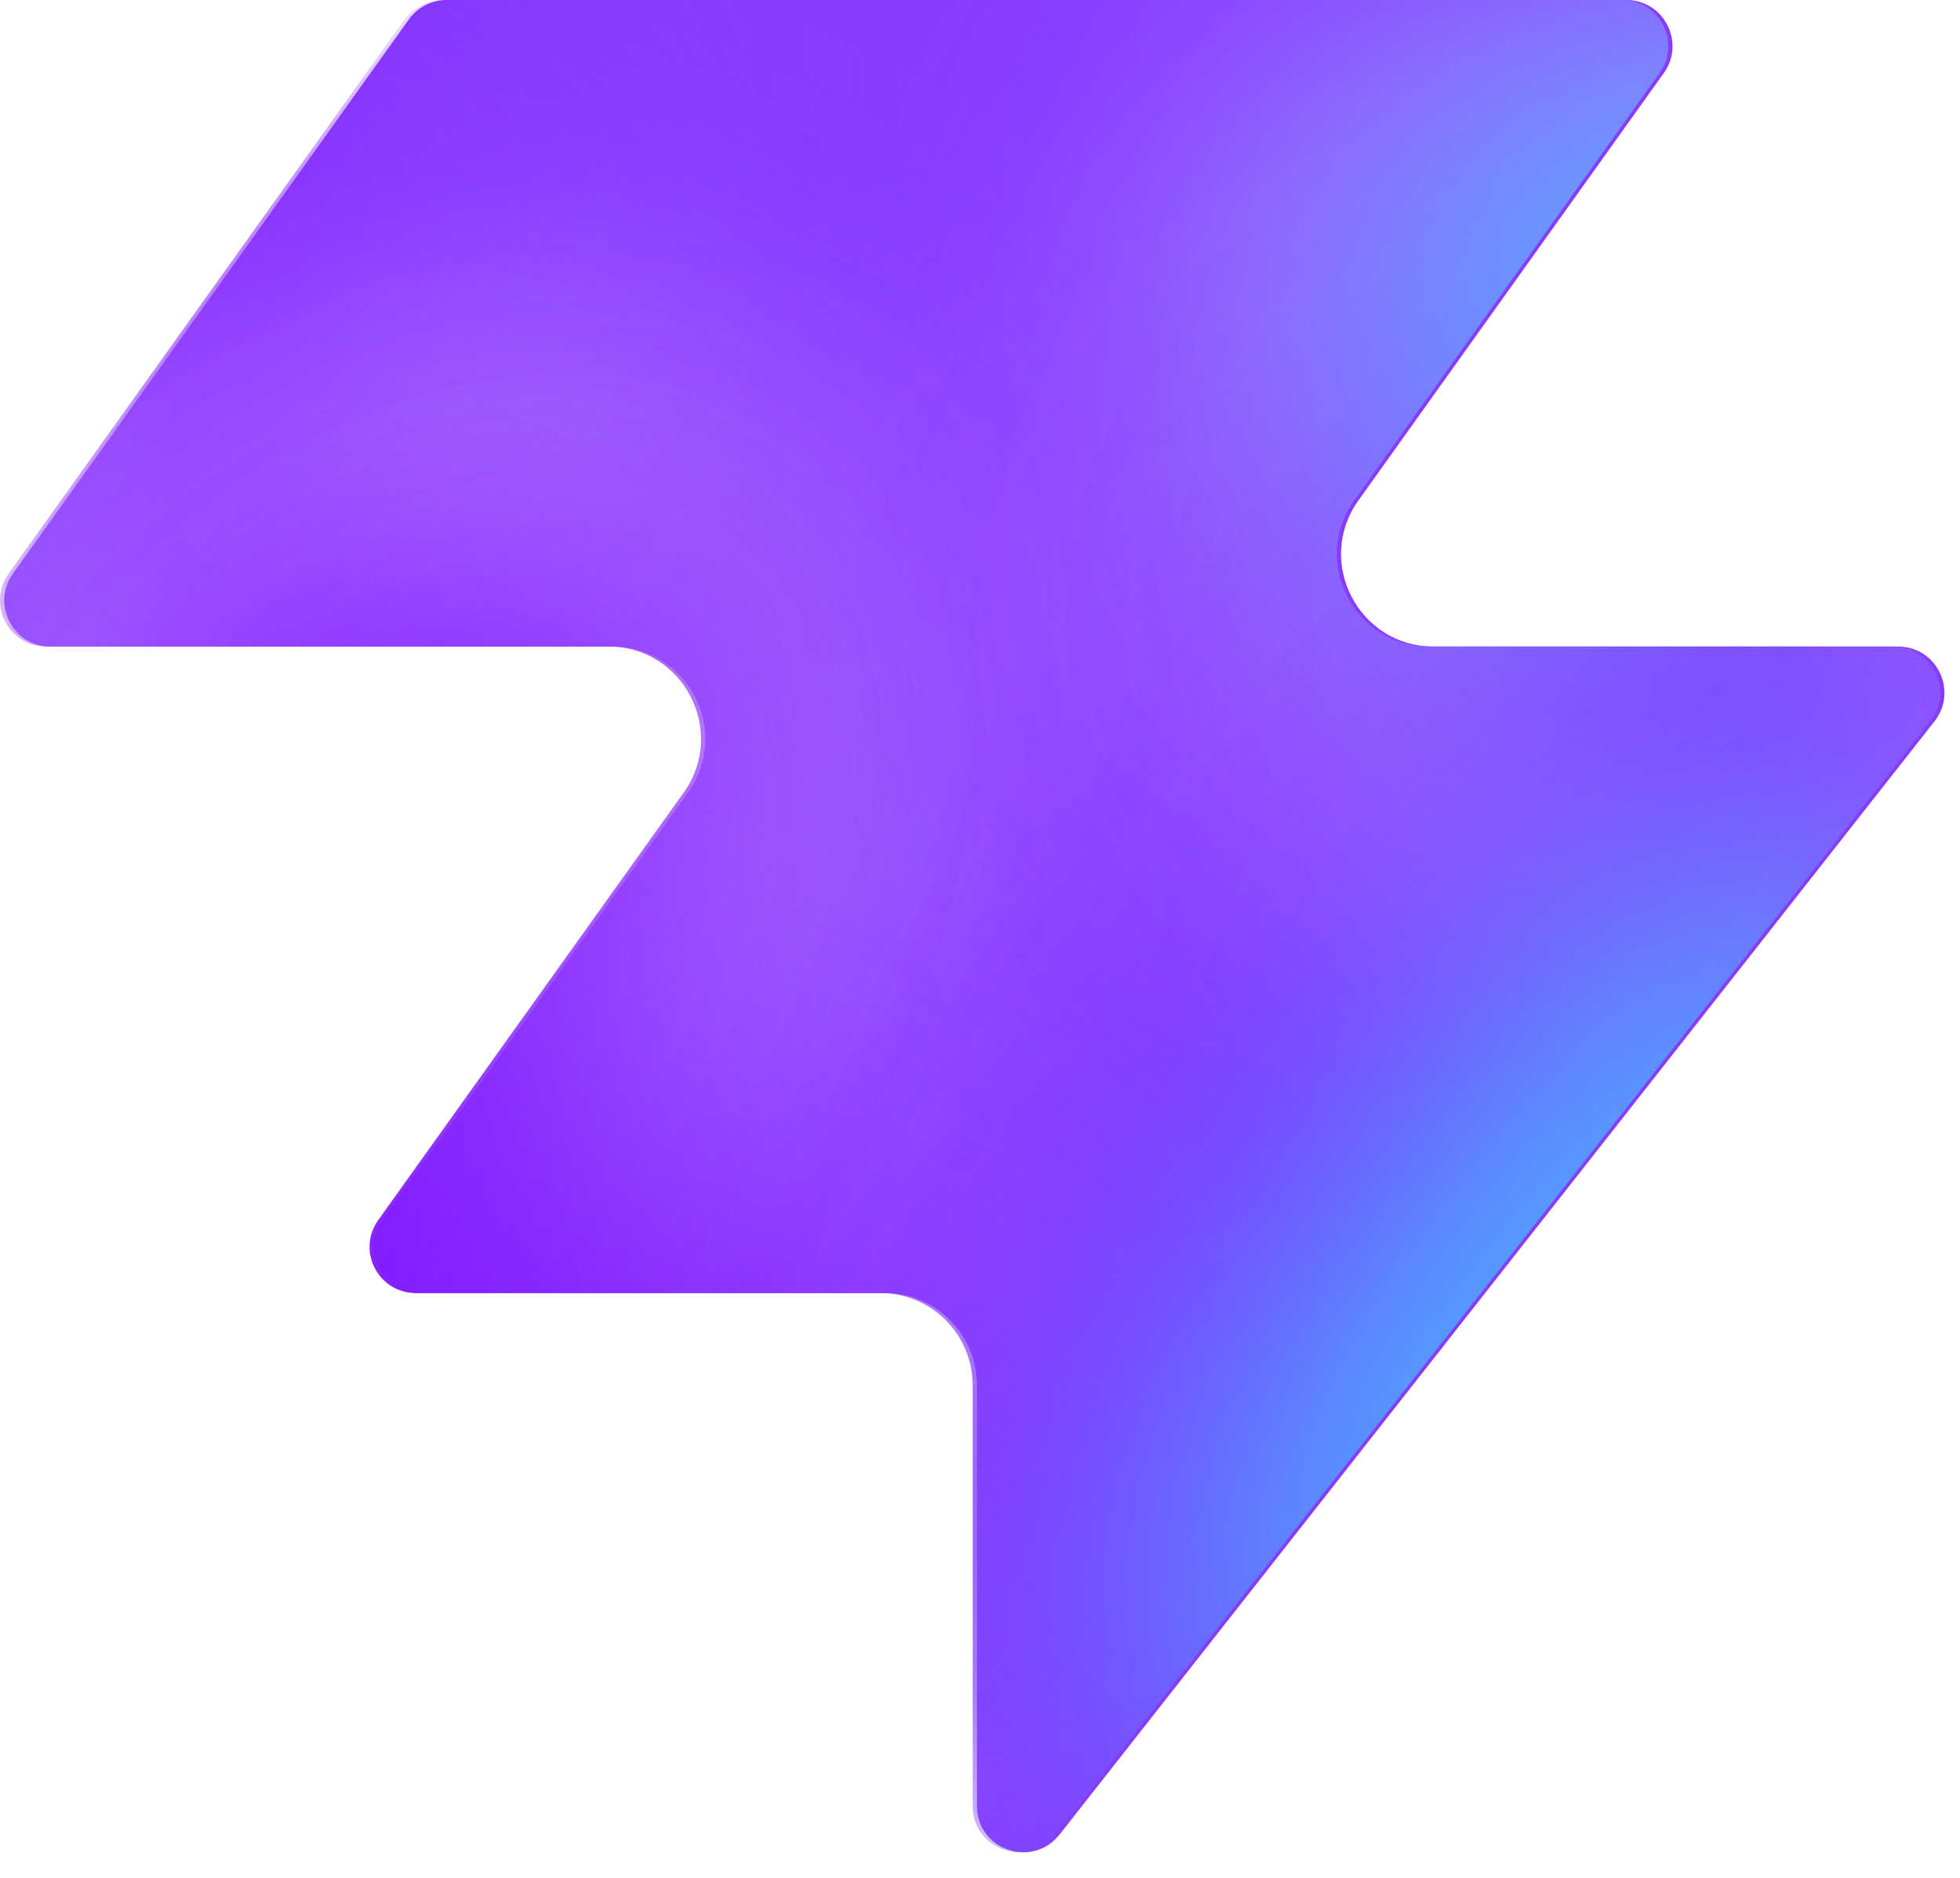
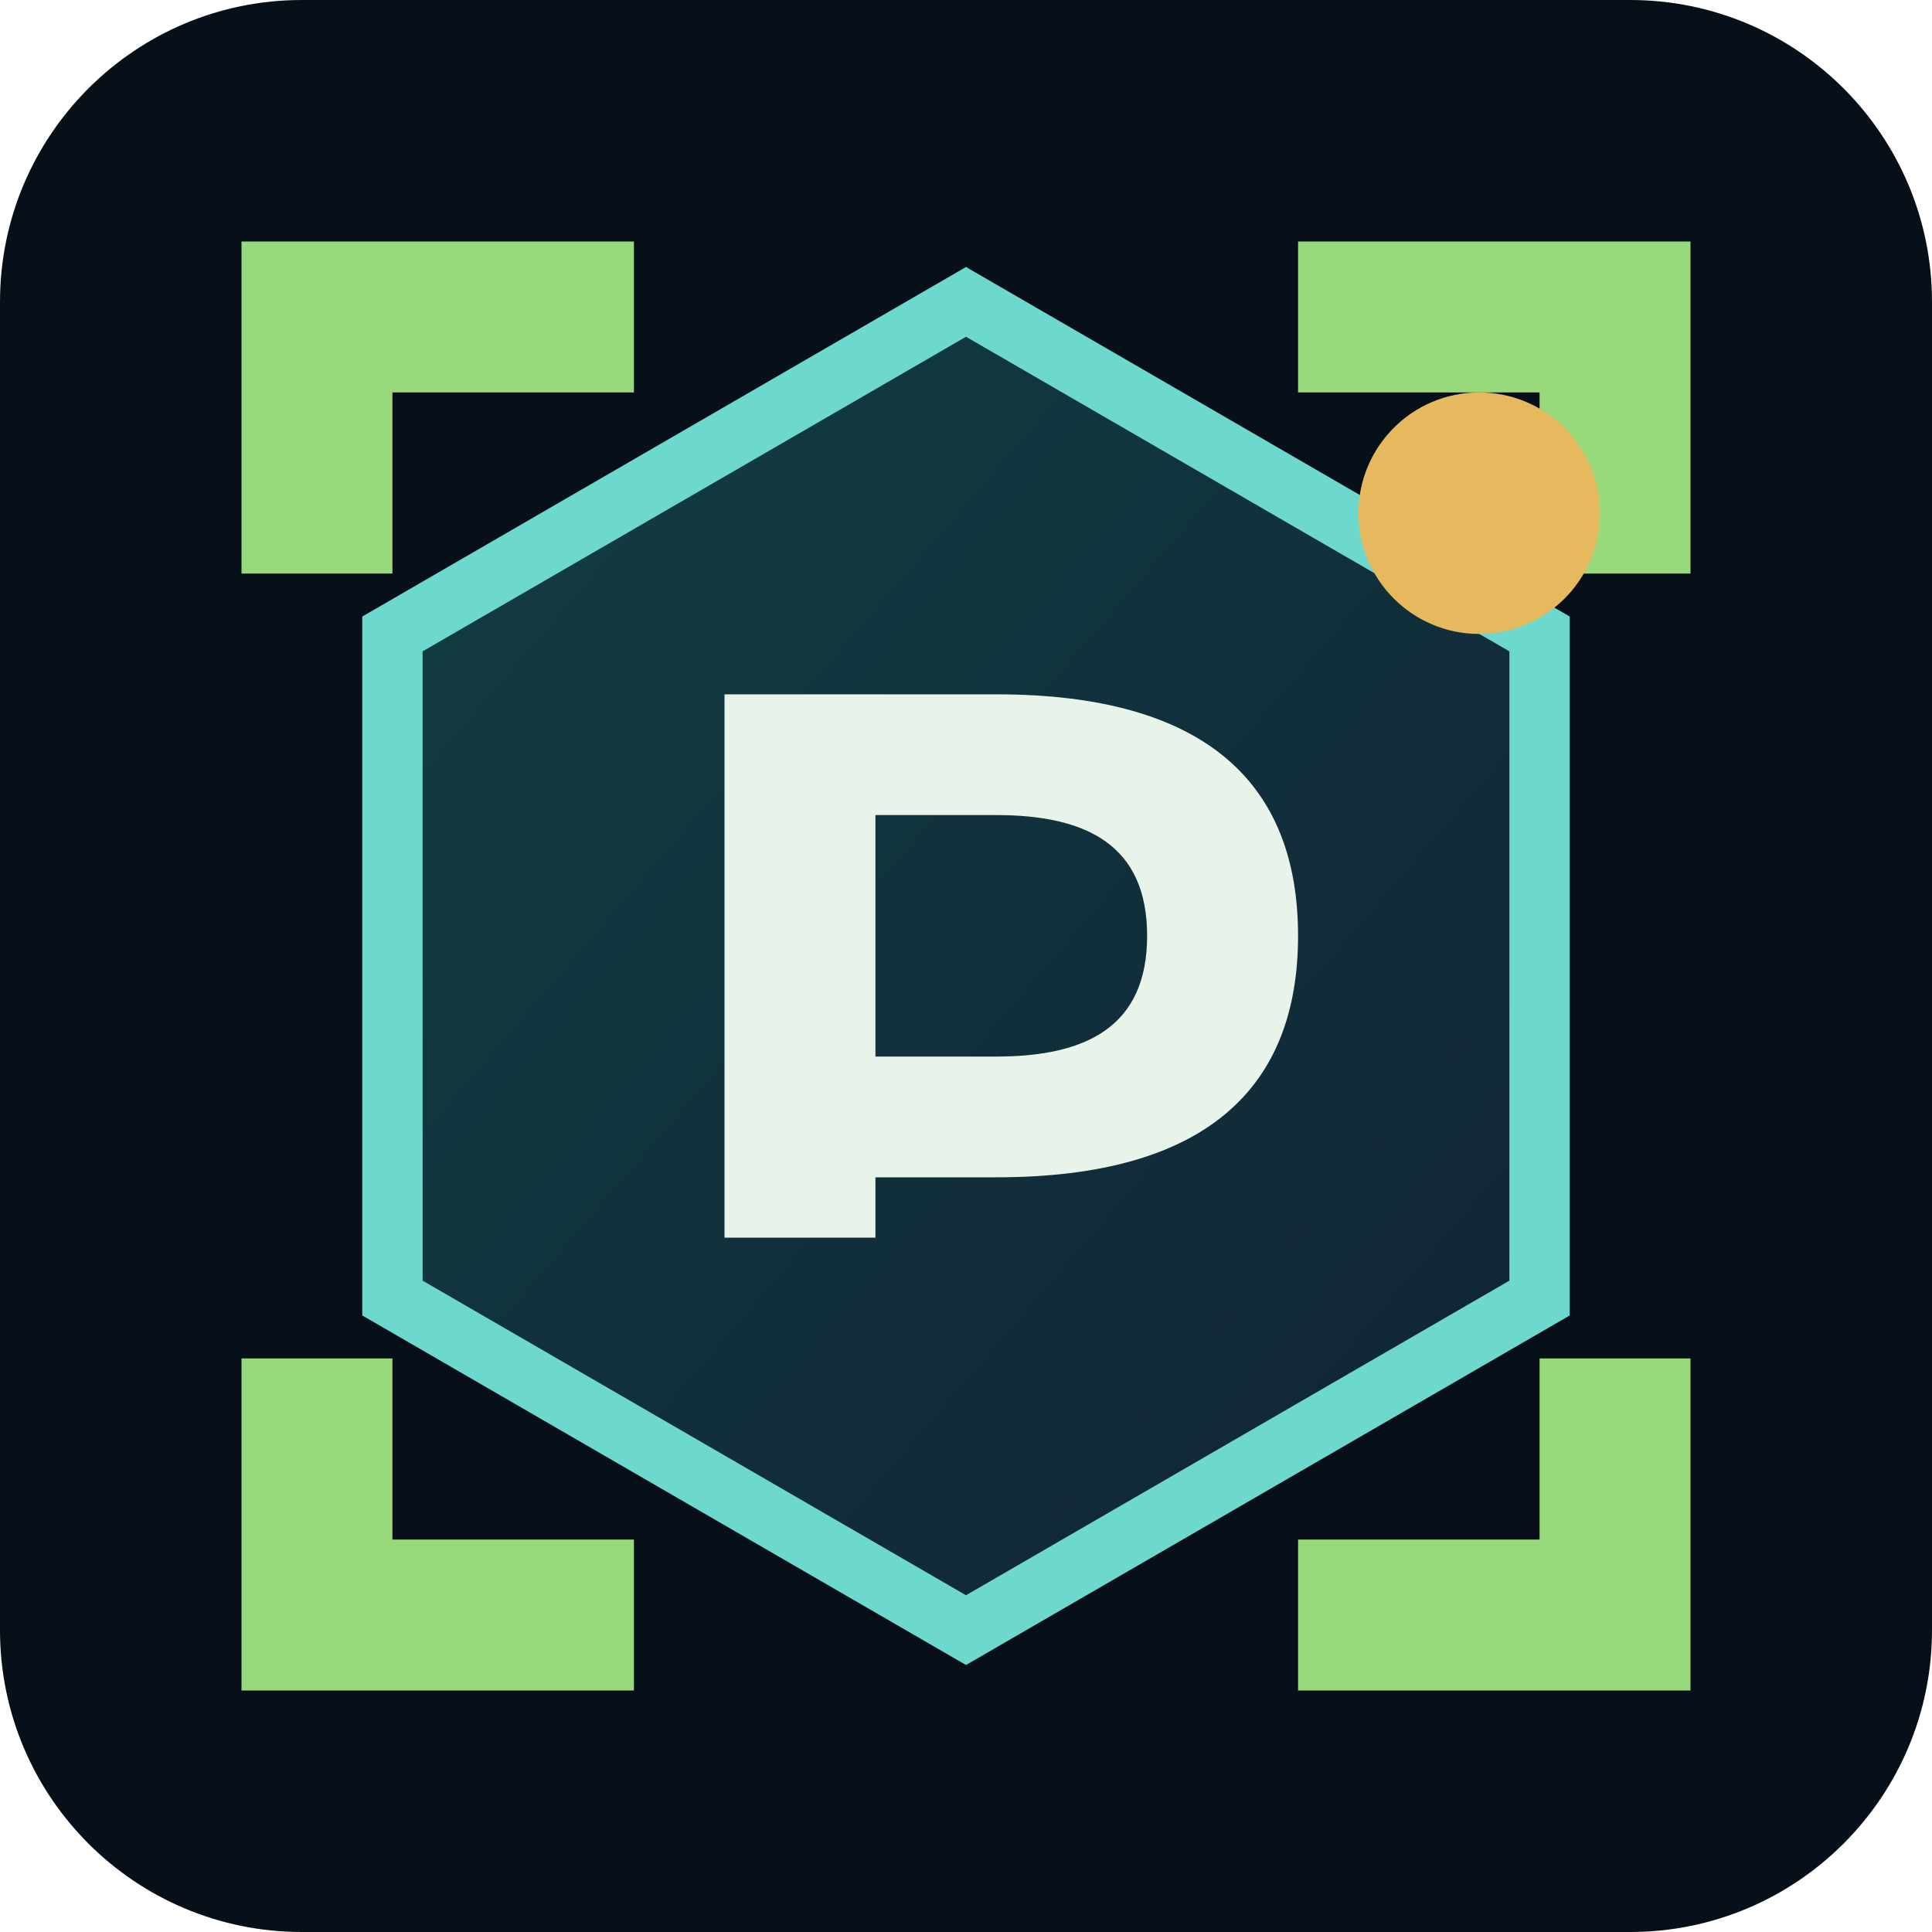
- <svg xmlns="http://www.w3.org/2000/svg" width="48" height="46" fill="none" viewBox="0 0 48 46">
-   <path fill="#863bff" d="M25.946 44.938c-.664.845-2.021.375-2.021-.698V33.937a2.26 2.26 0 0 0-2.262-2.262H10.287c-.92 0-1.456-1.04-.92-1.788l7.48-10.471c1.07-1.497 0-3.578-1.842-3.578H1.237c-.92 0-1.456-1.04-.92-1.788L10.013.474c.214-.297.556-.474.92-.474h28.894c.92 0 1.456 1.04.92 1.788l-7.48 10.471c-1.07 1.498 0 3.579 1.842 3.579h11.377c.943 0 1.473 1.088.89 1.83L25.947 44.94z" style="fill:#863bff;fill:color(display-p3 .525 .23 1);fill-opacity:1" />
-   <mask id="a" width="48" height="46" x="0" y="0" maskUnits="userSpaceOnUse" style="mask-type:alpha">
-     <path fill="#000" d="M25.842 44.938c-.664.844-2.021.375-2.021-.698V33.937a2.26 2.26 0 0 0-2.262-2.262H10.183c-.92 0-1.456-1.04-.92-1.788l7.48-10.471c1.07-1.498 0-3.579-1.842-3.579H1.133c-.92 0-1.456-1.04-.92-1.787L9.91.473c.214-.297.556-.474.92-.474h28.894c.92 0 1.456 1.04.92 1.788l-7.48 10.471c-1.07 1.498 0 3.578 1.842 3.578h11.377c.943 0 1.473 1.088.89 1.832L25.843 44.94z" style="fill:#000;fill-opacity:1" />
-   </mask>
-   <g mask="url(#a)">
-     <g filter="url(#b)">
-       <ellipse cx="5.508" cy="14.704" fill="#ede6ff" rx="5.508" ry="14.704" style="fill:#ede6ff;fill:color(display-p3 .927 .903 1);fill-opacity:1" transform="matrix(.00324 1 1 -.00324 -4.47 31.516)" />
-     </g>
-     <g filter="url(#c)">
-       <ellipse cx="10.399" cy="29.851" fill="#ede6ff" rx="10.399" ry="29.851" style="fill:#ede6ff;fill:color(display-p3 .927 .903 1);fill-opacity:1" transform="matrix(.00324 1 1 -.00324 -39.328 7.883)" />
-     </g>
-     <g filter="url(#d)">
-       <ellipse cx="5.508" cy="30.487" fill="#7e14ff" rx="5.508" ry="30.487" style="fill:#7e14ff;fill:color(display-p3 .492 .077 1);fill-opacity:1" transform="rotate(89.814 -25.913 -14.639)scale(1 -1)" />
-     </g>
-     <g filter="url(#e)">
-       <ellipse cx="5.508" cy="30.599" fill="#7e14ff" rx="5.508" ry="30.599" style="fill:#7e14ff;fill:color(display-p3 .492 .077 1);fill-opacity:1" transform="rotate(89.814 -32.644 -3.334)scale(1 -1)" />
-     </g>
-     <g filter="url(#f)">
-       <ellipse cx="5.508" cy="30.599" fill="#7e14ff" rx="5.508" ry="30.599" style="fill:#7e14ff;fill:color(display-p3 .492 .077 1);fill-opacity:1" transform="matrix(.00324 1 1 -.00324 -34.34 30.47)" />
-     </g>
-     <g filter="url(#g)">
-       <ellipse cx="14.072" cy="22.078" fill="#ede6ff" rx="14.072" ry="22.078" style="fill:#ede6ff;fill:color(display-p3 .927 .903 1);fill-opacity:1" transform="rotate(93.35 24.506 48.493)scale(-1 1)" />
-     </g>
-     <g filter="url(#h)">
-       <ellipse cx="3.47" cy="21.501" fill="#7e14ff" rx="3.47" ry="21.501" style="fill:#7e14ff;fill:color(display-p3 .492 .077 1);fill-opacity:1" transform="rotate(89.009 28.708 47.59)scale(-1 1)" />
-     </g>
-     <g filter="url(#i)">
-       <ellipse cx="3.47" cy="21.501" fill="#7e14ff" rx="3.47" ry="21.501" style="fill:#7e14ff;fill:color(display-p3 .492 .077 1);fill-opacity:1" transform="rotate(89.009 28.708 47.59)scale(-1 1)" />
-     </g>
-     <g filter="url(#j)">
-       <ellipse cx=".387" cy="8.972" fill="#7e14ff" rx="4.407" ry="29.108" style="fill:#7e14ff;fill:color(display-p3 .492 .077 1);fill-opacity:1" transform="rotate(39.51 .387 8.972)" />
-     </g>
-     <g filter="url(#k)">
-       <ellipse cx="47.523" cy="-6.092" fill="#7e14ff" rx="4.407" ry="29.108" style="fill:#7e14ff;fill:color(display-p3 .492 .077 1);fill-opacity:1" transform="rotate(37.892 47.523 -6.092)" />
-     </g>
-     <g filter="url(#l)">
-       <ellipse cx="41.412" cy="6.333" fill="#47bfff" rx="5.971" ry="9.665" style="fill:#47bfff;fill:color(display-p3 .28 .748 1);fill-opacity:1" transform="rotate(37.892 41.412 6.333)" />
-     </g>
-     <g filter="url(#m)">
-       <ellipse cx="-1.879" cy="38.332" fill="#7e14ff" rx="4.407" ry="29.108" style="fill:#7e14ff;fill:color(display-p3 .492 .077 1);fill-opacity:1" transform="rotate(37.892 -1.88 38.332)" />
-     </g>
-     <g filter="url(#n)">
-       <ellipse cx="-1.879" cy="38.332" fill="#7e14ff" rx="4.407" ry="29.108" style="fill:#7e14ff;fill:color(display-p3 .492 .077 1);fill-opacity:1" transform="rotate(37.892 -1.88 38.332)" />
-     </g>
-     <g filter="url(#o)">
-       <ellipse cx="35.651" cy="29.907" fill="#7e14ff" rx="4.407" ry="29.108" style="fill:#7e14ff;fill:color(display-p3 .492 .077 1);fill-opacity:1" transform="rotate(37.892 35.651 29.907)" />
-     </g>
-     <g filter="url(#p)">
-       <ellipse cx="38.418" cy="32.4" fill="#47bfff" rx="5.971" ry="15.297" style="fill:#47bfff;fill:color(display-p3 .28 .748 1);fill-opacity:1" transform="rotate(37.892 38.418 32.4)" />
-     </g>
-   </g>
+ <svg xmlns="http://www.w3.org/2000/svg" viewBox="0 0 64 64">
  <defs>
-     <filter id="b" width="60.045" height="41.654" x="-19.77" y="16.149" color-interpolation-filters="sRGB" filterUnits="userSpaceOnUse">
-       <feFlood flood-opacity="0" result="BackgroundImageFix" />
-       <feBlend in="SourceGraphic" in2="BackgroundImageFix" result="shape" />
-       <feGaussianBlur result="effect1_foregroundBlur_2002_17158" stdDeviation="7.659" />
-     </filter>
-     <filter id="c" width="90.34" height="51.437" x="-54.613" y="-7.533" color-interpolation-filters="sRGB" filterUnits="userSpaceOnUse">
-       <feFlood flood-opacity="0" result="BackgroundImageFix" />
-       <feBlend in="SourceGraphic" in2="BackgroundImageFix" result="shape" />
-       <feGaussianBlur result="effect1_foregroundBlur_2002_17158" stdDeviation="7.659" />
-     </filter>
-     <filter id="d" width="79.355" height="29.4" x="-49.64" y="2.03" color-interpolation-filters="sRGB" filterUnits="userSpaceOnUse">
-       <feFlood flood-opacity="0" result="BackgroundImageFix" />
-       <feBlend in="SourceGraphic" in2="BackgroundImageFix" result="shape" />
-       <feGaussianBlur result="effect1_foregroundBlur_2002_17158" stdDeviation="4.596" />
-     </filter>
-     <filter id="e" width="79.579" height="29.4" x="-45.045" y="20.029" color-interpolation-filters="sRGB" filterUnits="userSpaceOnUse">
-       <feFlood flood-opacity="0" result="BackgroundImageFix" />
-       <feBlend in="SourceGraphic" in2="BackgroundImageFix" result="shape" />
-       <feGaussianBlur result="effect1_foregroundBlur_2002_17158" stdDeviation="4.596" />
-     </filter>
-     <filter id="f" width="79.579" height="29.4" x="-43.513" y="21.178" color-interpolation-filters="sRGB" filterUnits="userSpaceOnUse">
-       <feFlood flood-opacity="0" result="BackgroundImageFix" />
-       <feBlend in="SourceGraphic" in2="BackgroundImageFix" result="shape" />
-       <feGaussianBlur result="effect1_foregroundBlur_2002_17158" stdDeviation="4.596" />
-     </filter>
-     <filter id="g" width="74.749" height="58.852" x="15.756" y="-17.901" color-interpolation-filters="sRGB" filterUnits="userSpaceOnUse">
-       <feFlood flood-opacity="0" result="BackgroundImageFix" />
-       <feBlend in="SourceGraphic" in2="BackgroundImageFix" result="shape" />
-       <feGaussianBlur result="effect1_foregroundBlur_2002_17158" stdDeviation="7.659" />
-     </filter>
-     <filter id="h" width="61.377" height="25.362" x="23.548" y="2.284" color-interpolation-filters="sRGB" filterUnits="userSpaceOnUse">
-       <feFlood flood-opacity="0" result="BackgroundImageFix" />
-       <feBlend in="SourceGraphic" in2="BackgroundImageFix" result="shape" />
-       <feGaussianBlur result="effect1_foregroundBlur_2002_17158" stdDeviation="4.596" />
-     </filter>
-     <filter id="i" width="61.377" height="25.362" x="23.548" y="2.284" color-interpolation-filters="sRGB" filterUnits="userSpaceOnUse">
-       <feFlood flood-opacity="0" result="BackgroundImageFix" />
-       <feBlend in="SourceGraphic" in2="BackgroundImageFix" result="shape" />
-       <feGaussianBlur result="effect1_foregroundBlur_2002_17158" stdDeviation="4.596" />
-     </filter>
-     <filter id="j" width="56.045" height="63.649" x="-27.636" y="-22.853" color-interpolation-filters="sRGB" filterUnits="userSpaceOnUse">
-       <feFlood flood-opacity="0" result="BackgroundImageFix" />
-       <feBlend in="SourceGraphic" in2="BackgroundImageFix" result="shape" />
-       <feGaussianBlur result="effect1_foregroundBlur_2002_17158" stdDeviation="4.596" />
-     </filter>
-     <filter id="k" width="54.814" height="64.646" x="20.116" y="-38.415" color-interpolation-filters="sRGB" filterUnits="userSpaceOnUse">
-       <feFlood flood-opacity="0" result="BackgroundImageFix" />
-       <feBlend in="SourceGraphic" in2="BackgroundImageFix" result="shape" />
-       <feGaussianBlur result="effect1_foregroundBlur_2002_17158" stdDeviation="4.596" />
-     </filter>
-     <filter id="l" width="33.541" height="35.313" x="24.641" y="-11.323" color-interpolation-filters="sRGB" filterUnits="userSpaceOnUse">
-       <feFlood flood-opacity="0" result="BackgroundImageFix" />
-       <feBlend in="SourceGraphic" in2="BackgroundImageFix" result="shape" />
-       <feGaussianBlur result="effect1_foregroundBlur_2002_17158" stdDeviation="4.596" />
-     </filter>
-     <filter id="m" width="54.814" height="64.646" x="-29.286" y="6.009" color-interpolation-filters="sRGB" filterUnits="userSpaceOnUse">
-       <feFlood flood-opacity="0" result="BackgroundImageFix" />
-       <feBlend in="SourceGraphic" in2="BackgroundImageFix" result="shape" />
-       <feGaussianBlur result="effect1_foregroundBlur_2002_17158" stdDeviation="4.596" />
-     </filter>
-     <filter id="n" width="54.814" height="64.646" x="-29.286" y="6.009" color-interpolation-filters="sRGB" filterUnits="userSpaceOnUse">
-       <feFlood flood-opacity="0" result="BackgroundImageFix" />
-       <feBlend in="SourceGraphic" in2="BackgroundImageFix" result="shape" />
-       <feGaussianBlur result="effect1_foregroundBlur_2002_17158" stdDeviation="4.596" />
-     </filter>
-     <filter id="o" width="54.814" height="64.646" x="8.244" y="-2.416" color-interpolation-filters="sRGB" filterUnits="userSpaceOnUse">
-       <feFlood flood-opacity="0" result="BackgroundImageFix" />
-       <feBlend in="SourceGraphic" in2="BackgroundImageFix" result="shape" />
-       <feGaussianBlur result="effect1_foregroundBlur_2002_17158" stdDeviation="4.596" />
-     </filter>
-     <filter id="p" width="39.409" height="43.623" x="18.713" y="10.588" color-interpolation-filters="sRGB" filterUnits="userSpaceOnUse">
-       <feFlood flood-opacity="0" result="BackgroundImageFix" />
-       <feBlend in="SourceGraphic" in2="BackgroundImageFix" result="shape" />
-       <feGaussianBlur result="effect1_foregroundBlur_2002_17158" stdDeviation="4.596" />
-     </filter>
+     <linearGradient id="b" x2="1" y2="1">
+       <stop stop-color="#123f42" />
+       <stop offset="1" stop-color="#102235" />
+     </linearGradient>
  </defs>
+   <rect width="64" height="64" rx="10" fill="#071019" />
+   <path d="M8 8h13v5H13v6H8zm35 0h13v11h-5v-6h-8zM8 45h5v6h8v5H8zm43 0h5v11H43v-5h8z" fill="#98d97c" />
+   <path d="M32 10 51 21v22L32 54 13 43V21z" fill="url(#b)" stroke="#6dd8cd" stroke-width="2" />
+   <path d="M24 41V23h9c7 0 10 3 10 8s-3 8-10 8h-4v2zm5-6h4c3 0 5-1 5-4s-2-4-5-4h-4z" fill="#e8f4e9" />
+   <circle cx="49" cy="17" r="4" fill="#e7b95e" />
</svg>
